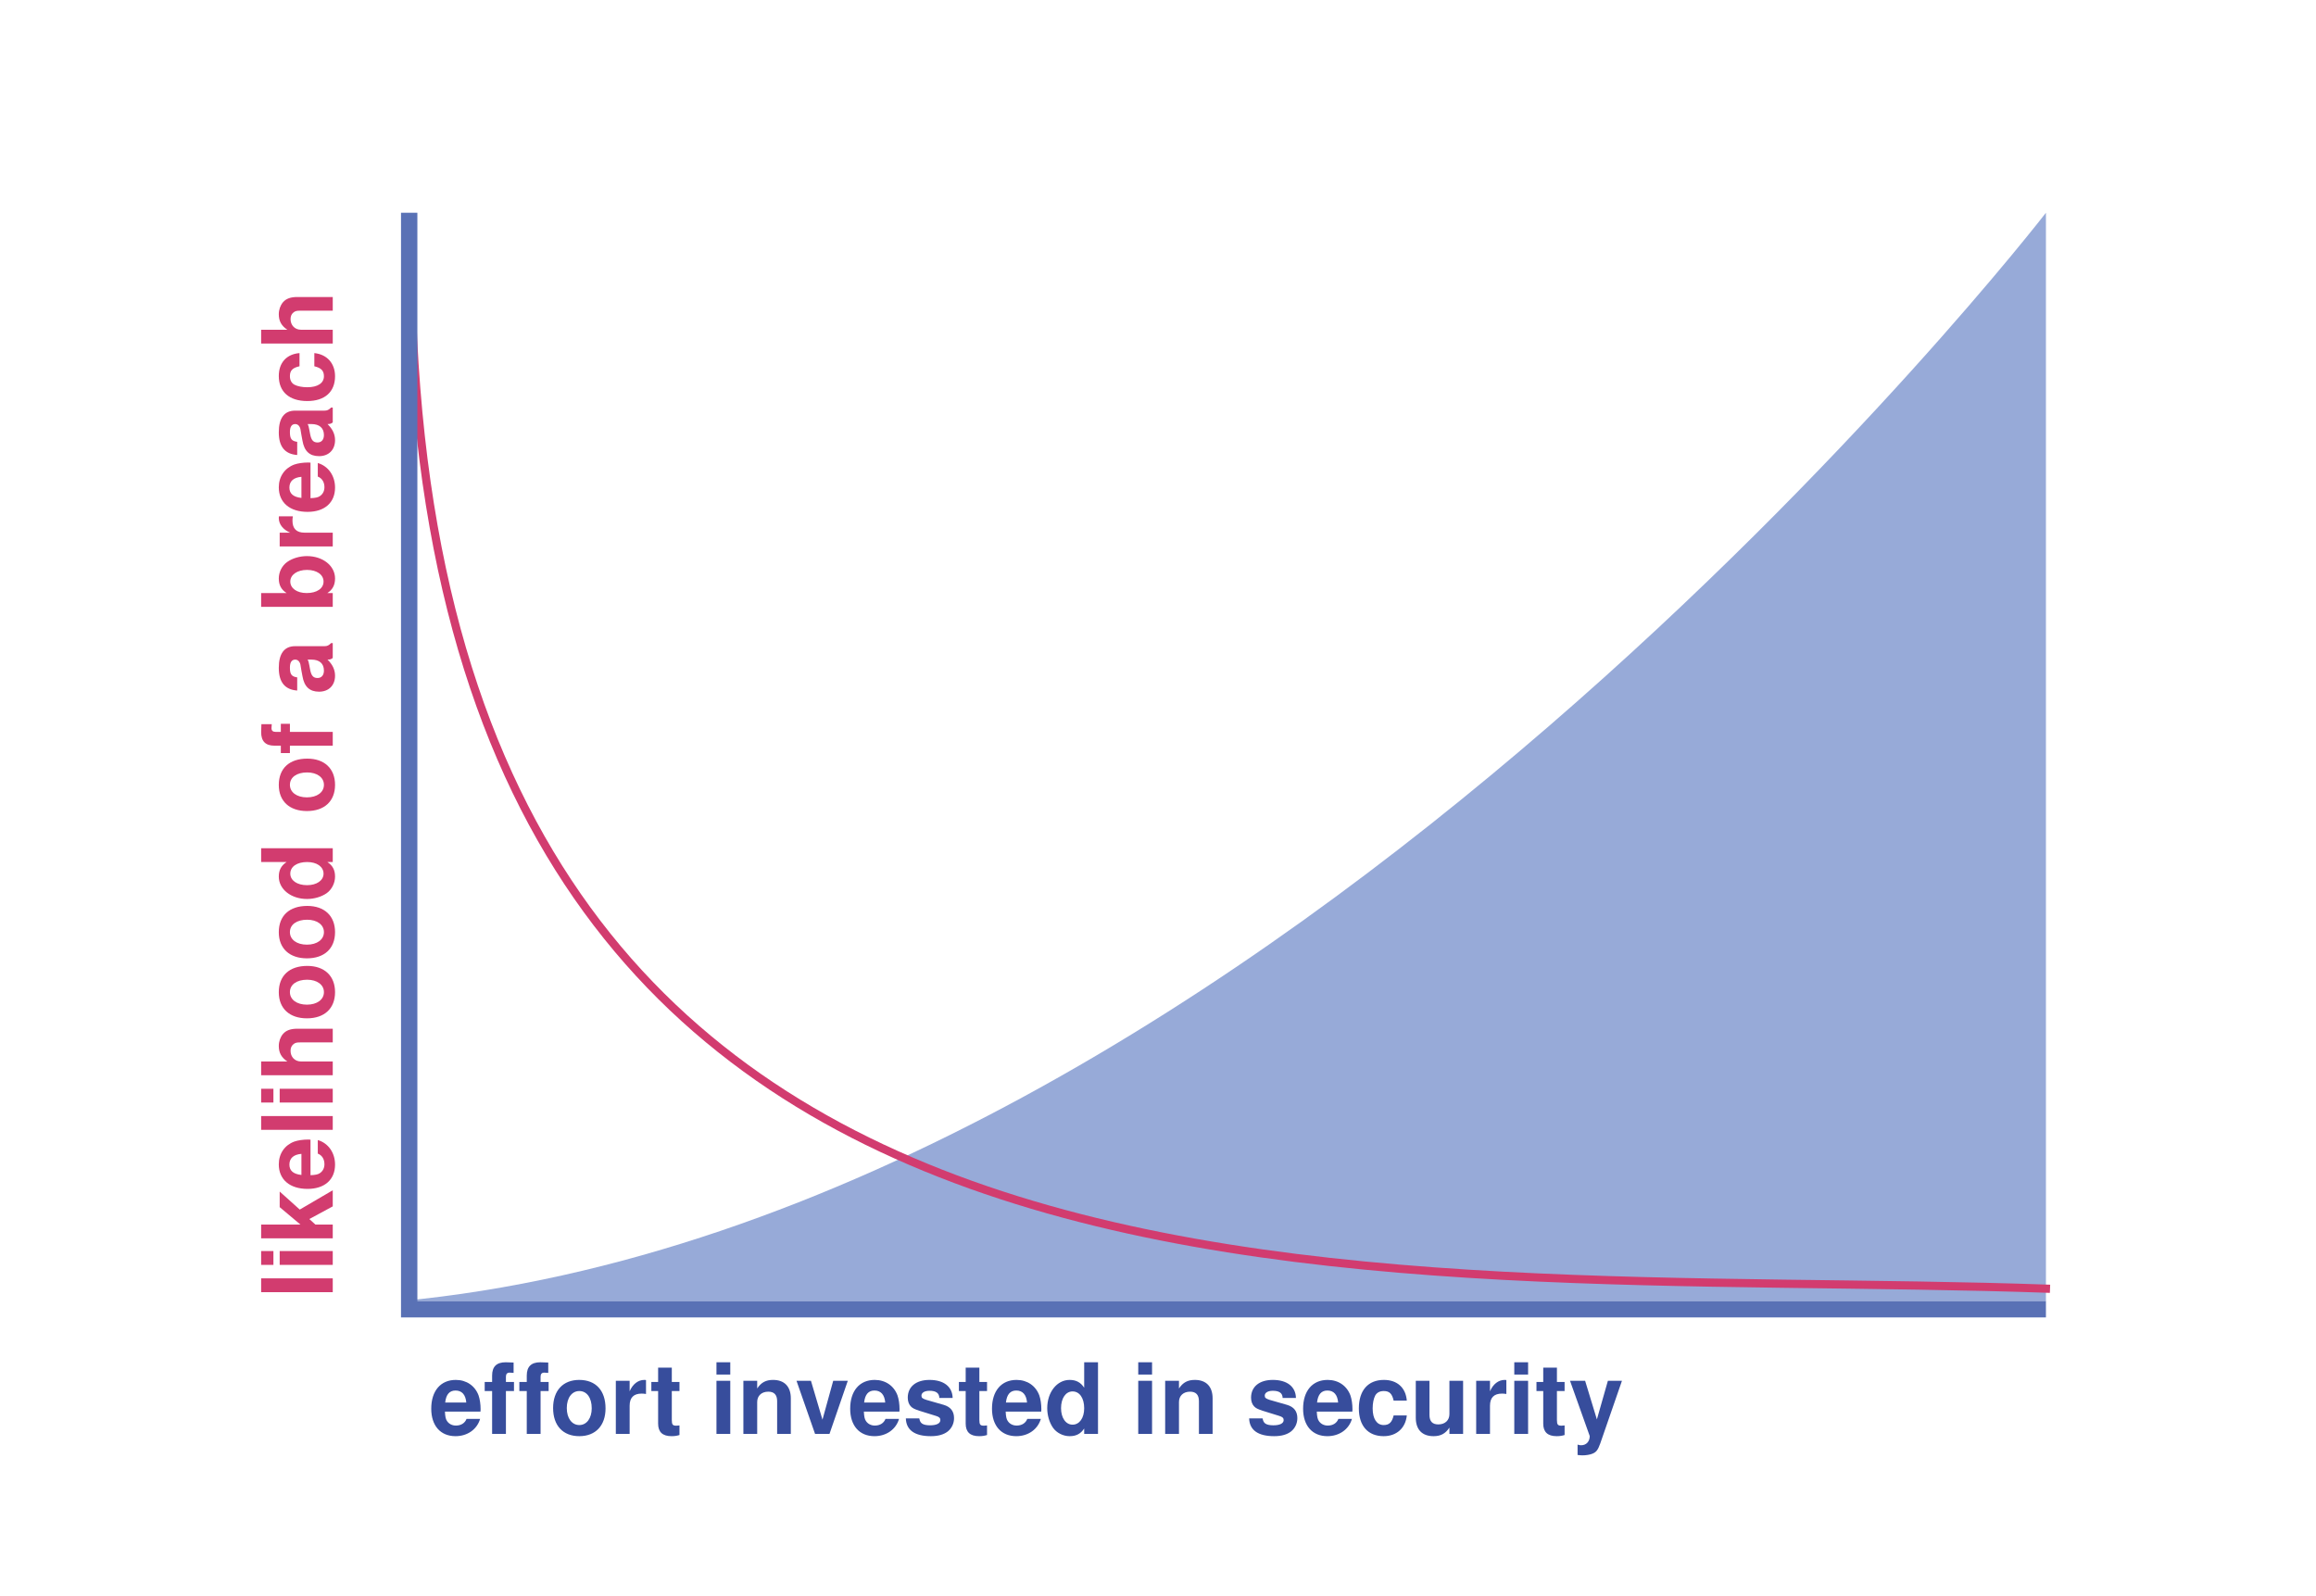
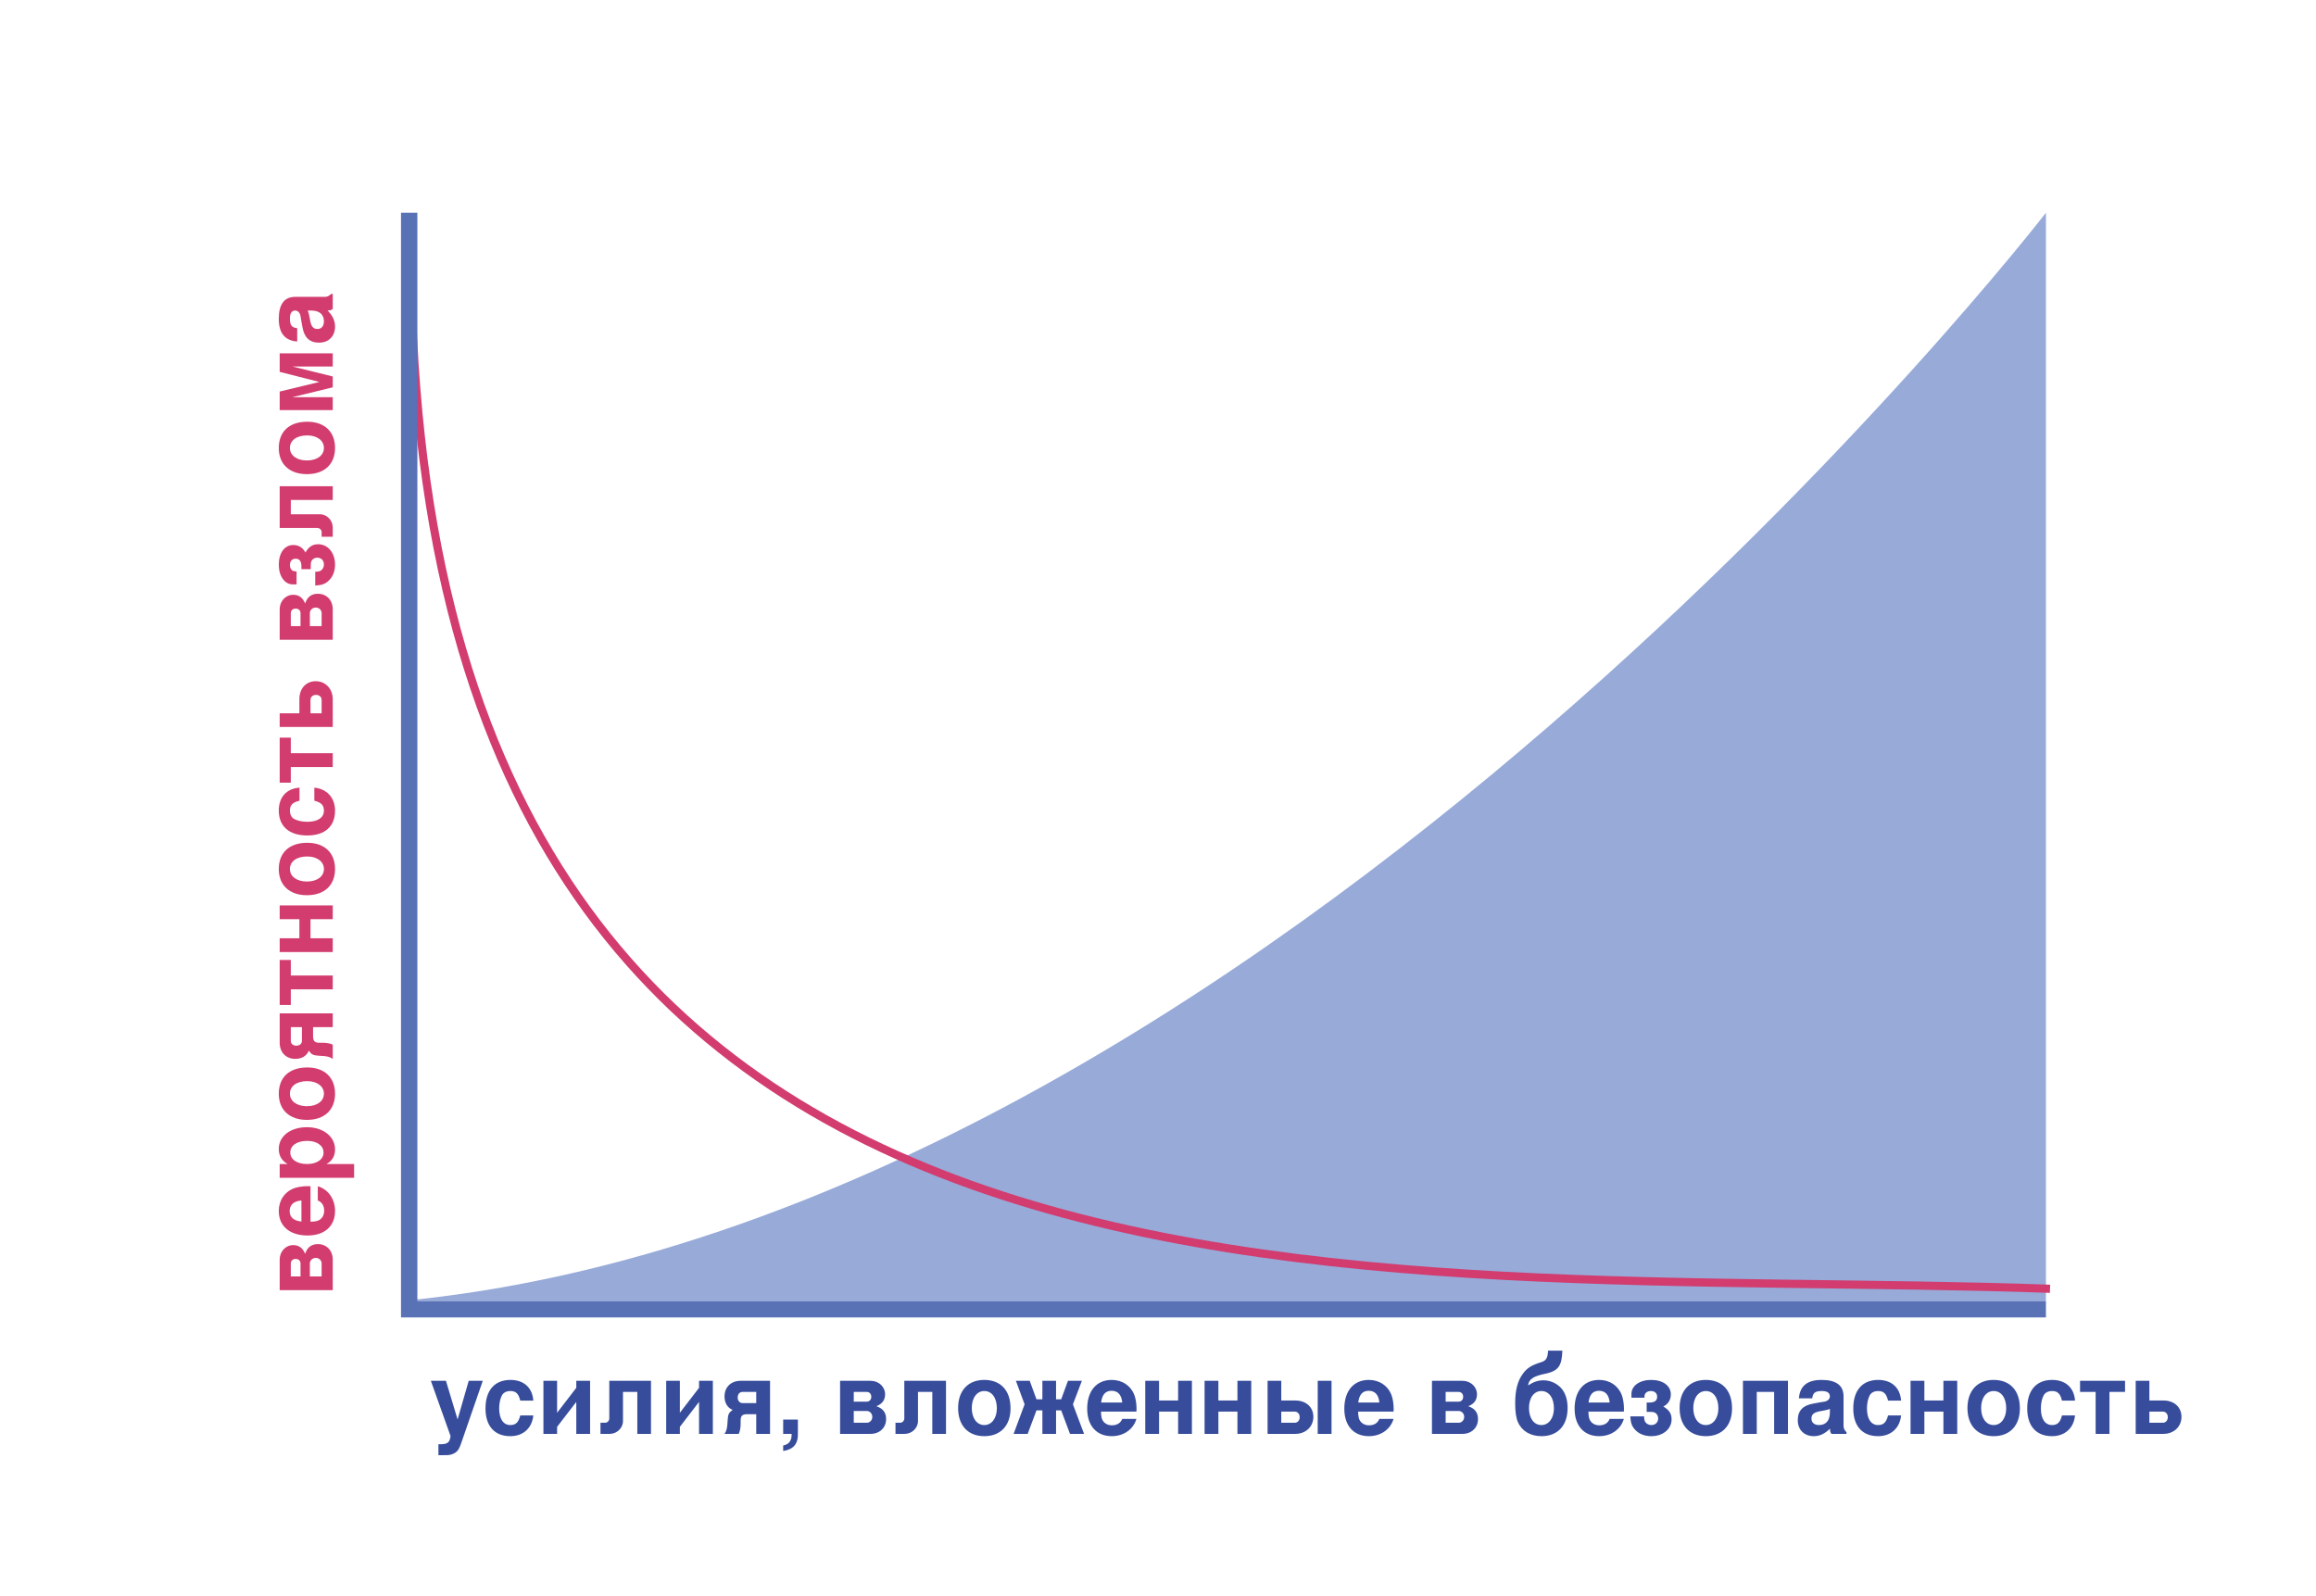
<svg xmlns="http://www.w3.org/2000/svg" id="chart" viewBox="0 0 283 195">
  <defs>
    <style>.cls-1{fill:#97aad8;}.cls-2,.cls-3{fill:none;stroke-miterlimit:10;}.cls-2{stroke:#d23c6f;}.cls-3{stroke:#5971b5;stroke-width:2px;}.cls-4,.cls-5{font-size:12px;font-family:-apple-system, BlinkMacSystemFont, 'Segoe UI', Helvetica, Arial, sans-serif, 'Apple Color Emoji', 'Segoe UI Emoji', 'Segoe UI Symbol';font-weight:600;}.cls-4{fill:#d23c6f;}.cls-5{fill:#374d9c;}</style>
  </defs>
  <path class="cls-1" d="M49,159C155,149,250,26,250,26V159" />
  <path class="cls-2" d="M50.2,28.68C49.5,169.5,166.5,154.5,250.5,157.5" />
  <polyline class="cls-3" points="250 160 50 160 50 26" />
-   <text class="cls-4" transform="translate(40.66 158.71) rotate(-90)">likelihood of a breach</text>
-   <text class="cls-5" transform="translate(52.43 175.23)">effort invested in security</text>
+   <text class="cls-4" transform="translate(40.66 158.71) rotate(-90)">вероятность взлома</text>
+   <text class="cls-5" transform="translate(52.43 175.23)">усилия, вложенные в безопасность</text>
</svg>
